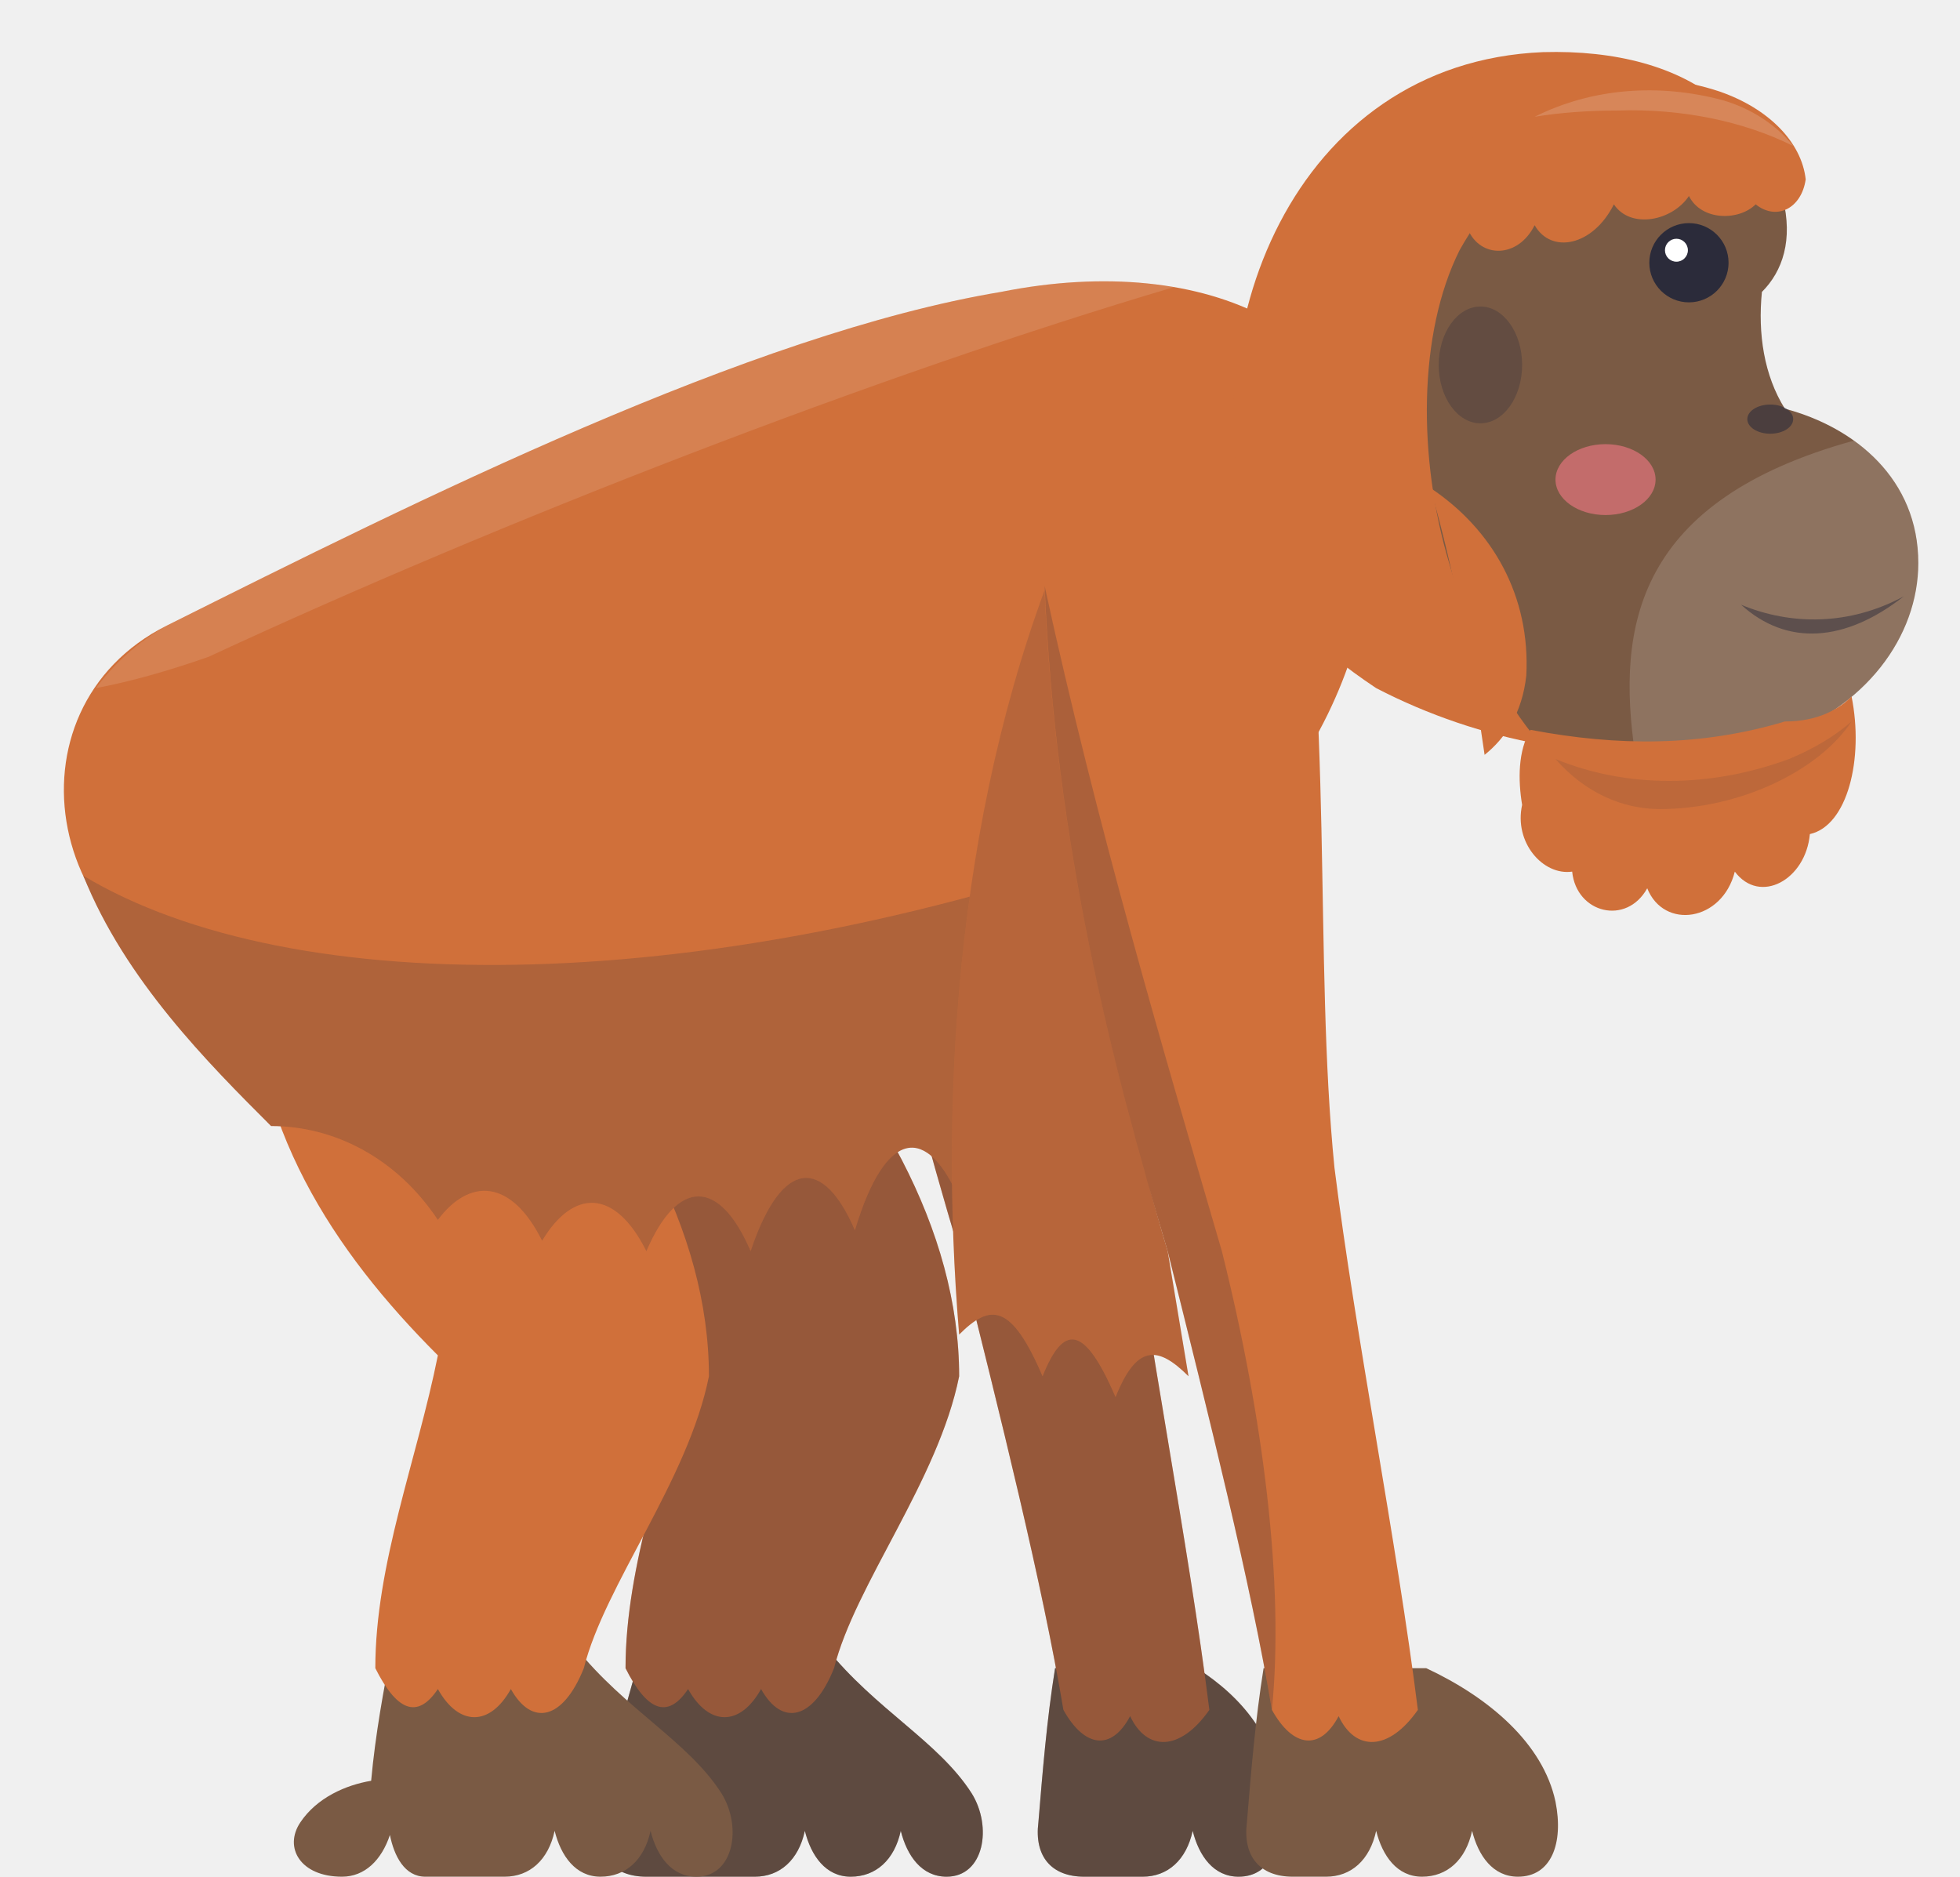
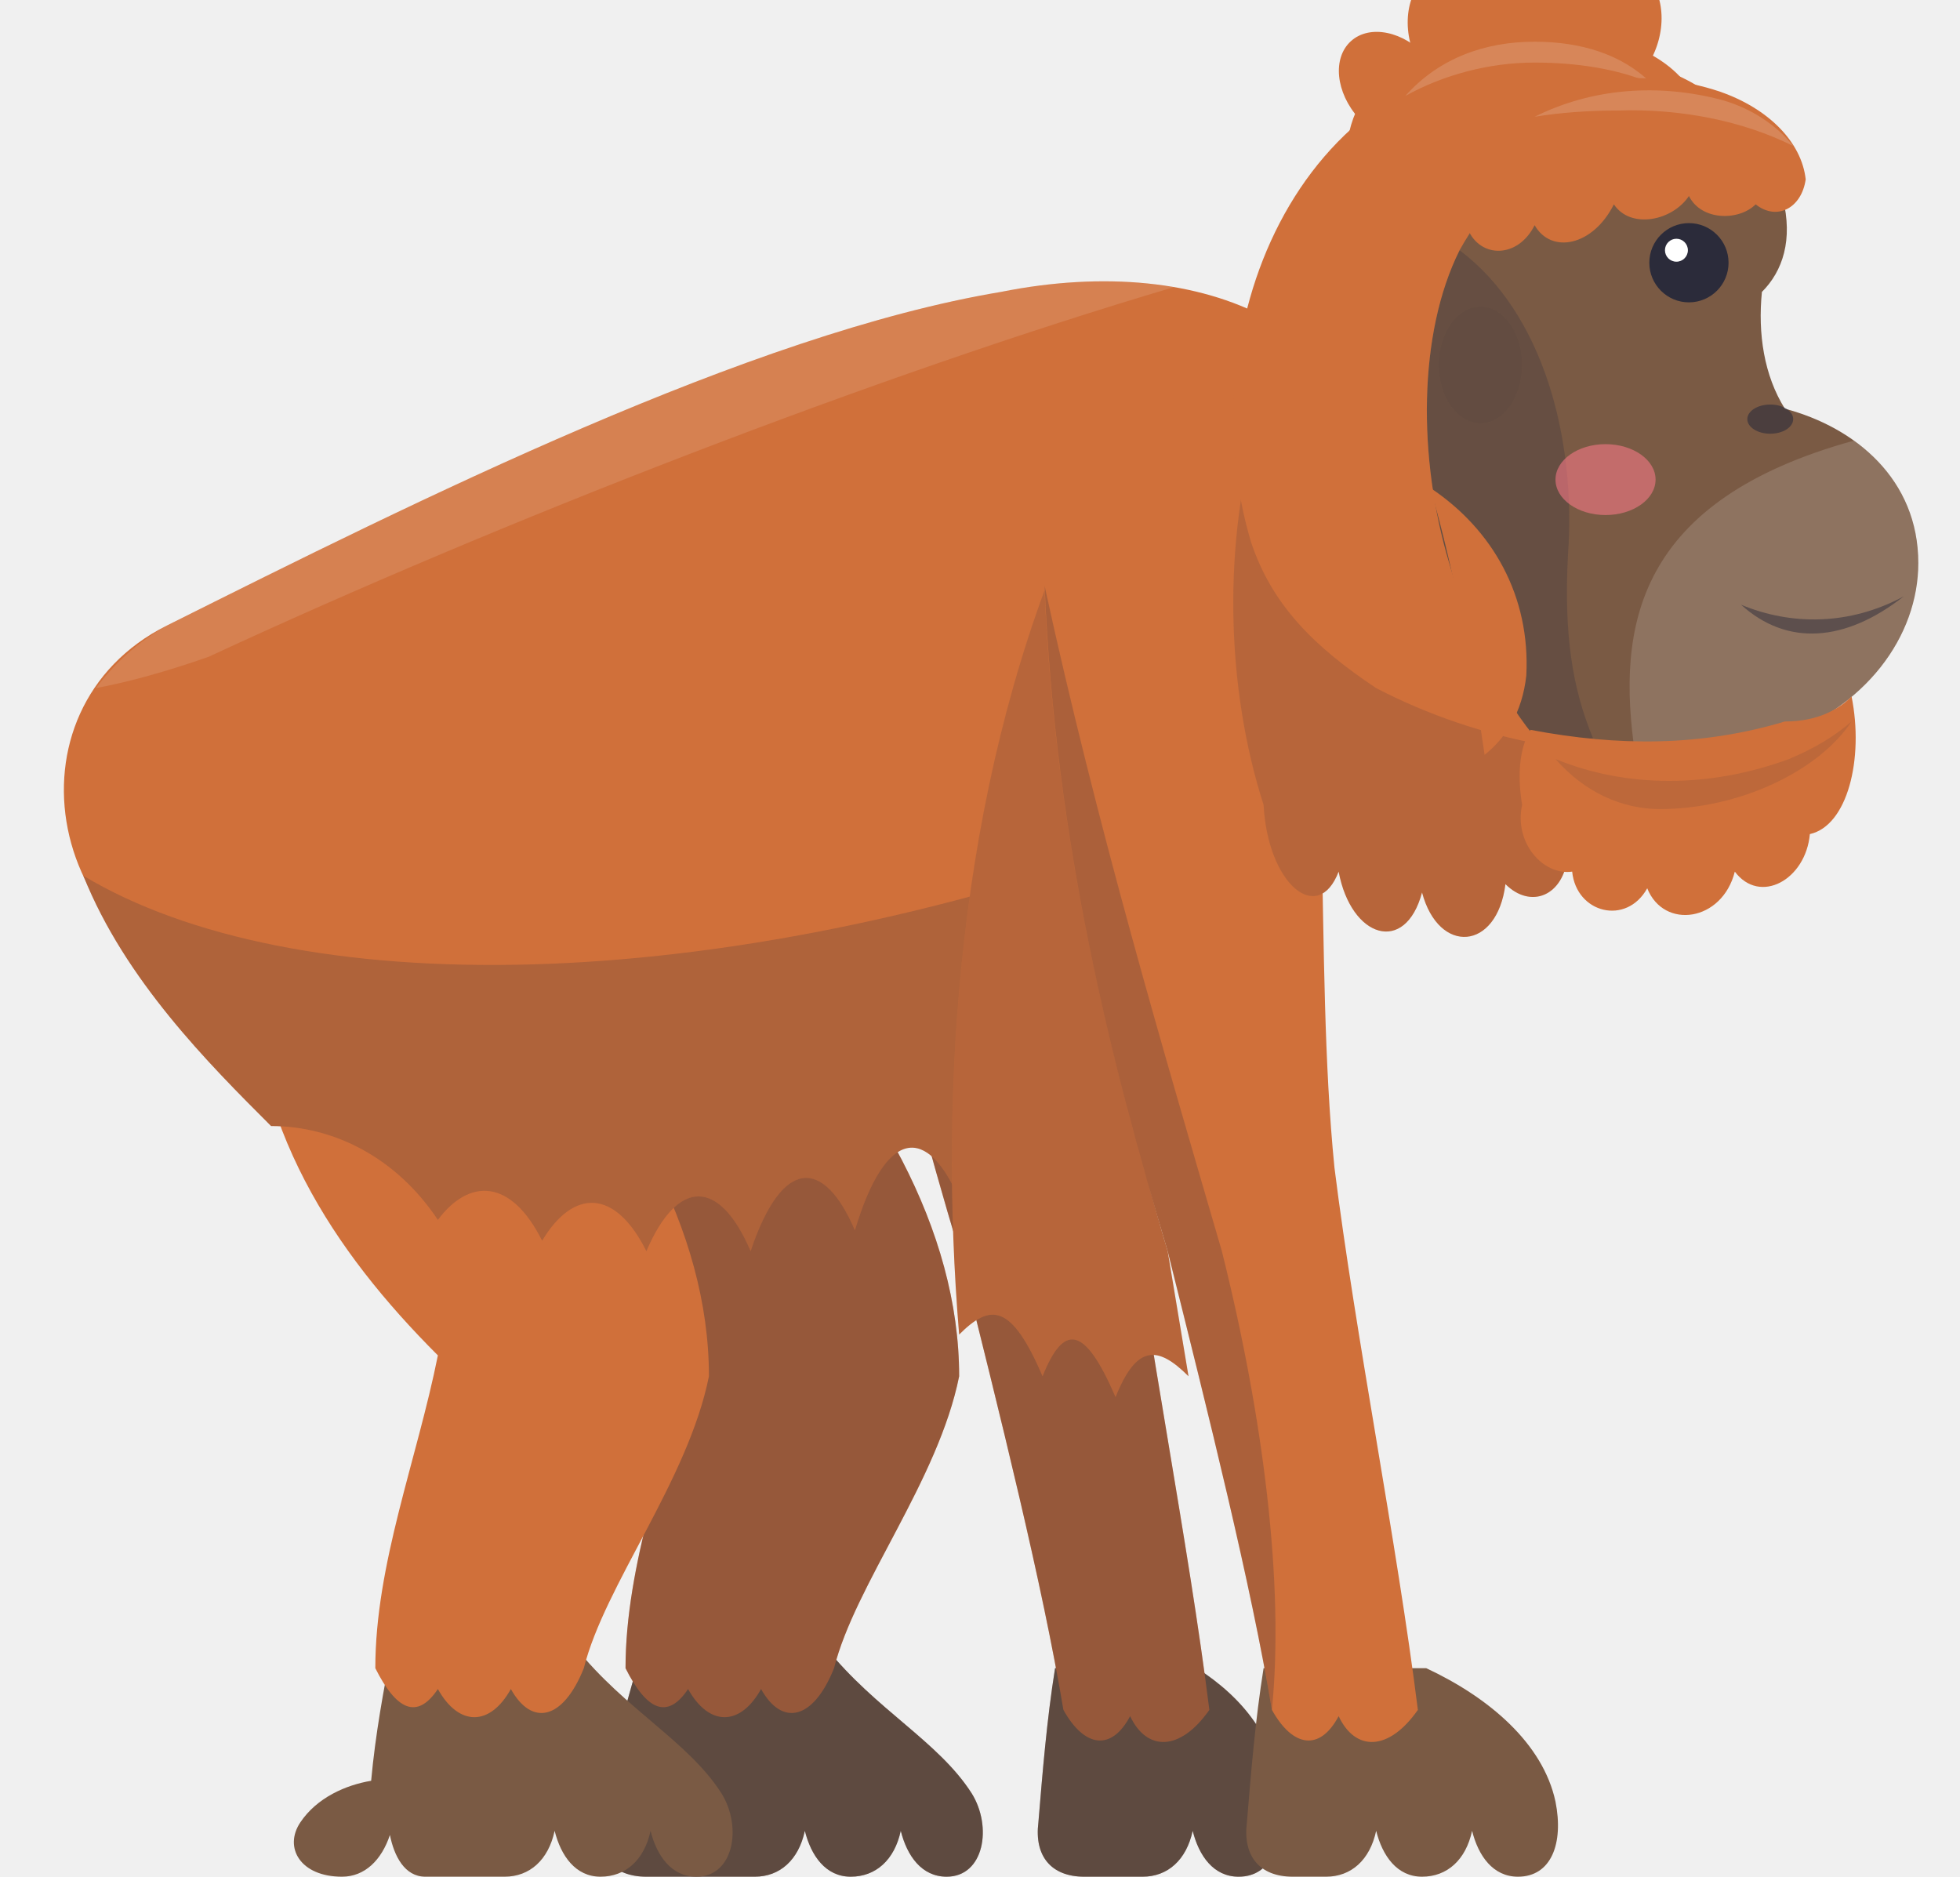
<svg xmlns="http://www.w3.org/2000/svg" viewBox="14 10 94 90">
  <g transform="translate(-10 0)">
    <path d="M74.6 90L81.4 90C83.6 91.4 85.2 93.4 85.4 96C85.6 98.4 85 100 83.4 100C82.2 100 81.5 99 81.2 97.8C80.9 99.2 80 100 78.8 100L76 100C74.4 100 73.6 99 73.8 97.4C74 95 74.2 92.5 74.6 90Z" fill="#7a5a44" />
    <path d="M64 34c0 14 3 26 6 36c2 8 4 16 5 22c1 1.8 2.3 2 3.2.3c.8 1.7 2.4 1.7 3.8-.3c-1-8-3-18-4-26c-1-10 0-22-2-34z" fill="#d0703a" />
    <g fill="#2b2b3a" opacity="0.35">
      <path d="M64 34c0 14 3 26 6 36c2 8 4 16 5 22c1 1.8 2.3 2 3.2.3c.8 1.7 2.4 1.7 3.8-.3c-1-8-3-18-4-26c-1-10 0-22-2-34z" />
      <path d="M74.6 90L81.4 90C83.6 91.4 85.2 93.4 85.4 96C85.6 98.4 85 100 83.4 100C82.2 100 81.5 99 81.2 97.8C80.9 99.2 80 100 78.8 100L76 100C74.4 100 73.6 99 73.8 97.4C74 95 74.2 92.5 74.6 90Z" />
    </g>
  </g>
  <g transform="translate(12 0)">
    <path d="M32.8 89L41.6 89C44 92 47 93.5 48.6 96C49.6 97.6 49.2 100 47.4 100C46.2 100 45.5 99 45.2 97.8C44.9 99.2 44 100 42.8 100C41.6 100 40.9 99 40.6 97.8C40.3 99.2 39.4 100 38.2 100L33 100C31.4 100 30.6 99 30.8 97.6C31 95 32 92 32.8 89Z" fill="#7a5a44" />
    <path d="M26 56c0 8 4 14 9 19c-1 5-3 10-3 15c1 2 2 2.5 3 1c1 1.8 2.5 1.8 3.5 0c1 1.8 2.5 1.5 3.5-1c1-4 5-9 6-14c0-7-4-14-10-20z" fill="#d0703a" />
    <g fill="#2b2b3a" opacity="0.35">
      <path d="M26 56c0 8 4 14 9 19c-1 5-3 10-3 15c1 2 2 2.5 3 1c1 1.8 2.5 1.8 3.5 0c1 1.8 2.5 1.5 3.5-1c1-4 5-9 6-14c0-7-4-14-10-20z" />
      <path d="M32.8 89L41.6 89C44 92 47 93.5 48.6 96C49.6 97.6 49.2 100 47.4 100C46.2 100 45.5 99 45.2 97.8C44.9 99.2 44 100 42.8 100C41.6 100 40.9 99 40.6 97.8C40.3 99.2 39.4 100 38.2 100L33 100C31.4 100 30.6 99 30.8 97.6C31 95 32 92 32.8 89Z" />
    </g>
  </g>
  <path d="M26 58c-10-2-12-14-4-18c12-6 28-14 40-16c10-2 18 2 18 10c0 10-6 18-14 21c-10 4-22 6-30 6c-4 0-7-1-10-3z" fill="#d0703a" />
  <path d="M18.6 43c.9-1.2 2-2.2 3.4-3c12-6 28-14 40-16c3-.6 5.82-.66 8.3-.23c-14.3 4.23-32.3 11.23-46.3 17.73c-2 .7-3.8 1.2-5.4 1.5z" fill="#ffffff" opacity="0.12" />
  <path d="M32.8 89L41.6 89C44 92 47 93.5 48.6 96C49.6 97.6 49.2 100 47.4 100C46.2 100 45.5 99 45.2 97.8C44.9 99.2 44 100 42.8 100C41.6 100 40.9 99 40.6 97.8C40.3 99.2 39.4 100 38.2 100L34.4 100C33.4 100 32.9 99 32.7 98C32.3 99.2 31.5 100 30.4 100C28.4 100 27.6 98.6 28.4 97.4C29.2 96.2 30.6 95.6 31.8 95.4C32 93.2 32.4 91 32.8 89Z" fill="#7a5a44" />
  <path d="M26 56c0 8 4 14 9 19c-1 5-3 10-3 15c1 2 2 2.5 3 1c1 1.8 2.5 1.8 3.5 0c1 1.8 2.5 1.5 3.5-1c1-4 5-9 6-14c0-7-4-14-10-20z" fill="#d0703a" />
  <path d="M18 52c10 6 30 6 52-2c-1 6-3 12-5 16c-1.5-3-3.5-3-5 1.5c-1.5-3.5-3.5-3.5-5 1.5c-1.5-3.5-3.5-3.5-5 1c-1.5-3.5-3.5-3.5-5 0c-1.5-3-3.5-3-5-.5c-1.5-3-3.5-3-5-1c-2-3-5-4.5-8-4.5c-3-3-7-7-9-12z" fill="#d0703a" />
  <path d="M18 52c10 6 30 6 52-2c-1 6-3 12-5 16c-1.5-3-3.5-3-5 1.5c-1.5-3.5-3.5-3.5-5 1.5c-1.5-3.5-3.5-3.5-5 1c-1.5-3.5-3.5-3.5-5 0c-1.5-3-3.5-3-5-.5c-1.5-3-3.5-3-5-1c-2-3-5-4.5-8-4.5c-3-3-7-7-9-12z" fill="#2b2b3a" opacity="0.2" />
  <path d="M65 36c-5 12-6 26-5 38c1.5-1.5 2.5-1.5 4 2c1-2.5 2-2.5 3.5 1c1-2.5 2-2.5 3.5-1l-1-6c-3-10-5-22-3-34z" fill="#d0703a" />
  <path d="M65 36c-5 12-6 26-5 38c1.5-1.5 2.5-1.5 4 2c1-2.5 2-2.5 3.5 1c1-2.5 2-2.5 3.5-1l-1-6c-3-10-5-22-3-34z" fill="#2b2b3a" opacity="0.15" />
  <path d="M74.6 90L82.4 90C85.4 91.4 88 93.6 88.6 96.4C89 98.4 88.4 100 86.8 100C85.6 100 84.9 99 84.6 97.8C84.3 99.2 83.4 100 82.2 100C81 100 80.3 99 80 97.8C79.7 99.2 78.8 100 77.6 100L76 100C74.4 100 73.6 99 73.8 97.4C74 95 74.2 92.5 74.6 90Z" fill="#7a5a44" />
  <path d="M64 34c0 14 3 26 6 36c2 8 4 16 5 22c1 1.8 2.3 2 3.2.3c.8 1.7 2.4 1.7 3.8-.3c-1-8-3-18-4-26c-1-10 0-22-2-34z" fill="#d0703a" />
  <path d="M64.1 38.1C64.6 50.4 67.3 61 70 70C72 78 74 86 75 92C75.6 86 74.6 78 72.6 70C69.8 60.4 66.6 49.6 64.1 38.1Z" fill="#2b2b3a" opacity="0.22" />
  <g class="part-head" style="transform-box: fill-box; transform-origin: 15% 85%">
+     <path d="M74.4 30C72.6 36 72.8 43 74.6 48.6C74.8 52.4 77.2 54.4 78.2 51.8C78.8 55 81.4 55.8 82.2 52.8C83 55.8 85.8 55.6 86.2 52.4C87.4 53.6 89 53 89.2 51L88 44L80 41Z" fill="#d0703a" />
+     <path d="M74.4 30C72.6 36 72.8 43 74.6 48.6C74.8 52.4 77.2 54.4 78.2 51.8C78.8 55 81.4 55.8 82.2 52.8C83 55.8 85.8 55.6 86.2 52.4C87.4 53.6 89 53 89.2 51L88 44L80 41Z" fill="#2b2b3a" opacity="0.15" />
    <path d="M96.5 14.9C98 16 99.1 17.6 99.5 19.5c.5 2 0 3.5-1 4.5c-.2 2 .1 4 1.1 5.6c3.4.9 6.4 3.4 6.4 7.4c0 3.5-2.5 7-7 8.5C95.5 46.4 91.7 46.4 87.9 45.7C85 43.5 83 40.5 82.2 37C80.6 32 80.6 26 82.8 21.6C85.4 17 90.5 14.4 96.5 14.9Z" fill="#7a5a44" />
+     <path d="M84 22C88 25 89.6 31 89.2 36.6C89 40.4 89.4 43 90.4 45.4L87.9 45.7C86 43.5 84.5 40.5 83.5 37C82 32 82 26 84 22Z" fill="#2b2b3a" opacity="0.25" />
    <path d="M74 36C71 26 76 13 88 12.5C91.5 12.4 94.5 13.2 96.5 14.9C91 15 86.5 17.5 84 22C82 26 82 32 83.5 37C84.5 40.5 86 43.5 87.9 45.7C85.2 45.2 82.5 44.3 80 43C77 41 75 39 74 36Z" fill="#d0703a" />
+     <g fill="#d0703a">
+       <ellipse cx="80.8" cy="14.2" rx="2.2" ry="3" transform="rotate(-42 80.8 14.2)" />
+       <ellipse cx="84" cy="11.6" rx="2.4" ry="3.2" transform="rotate(-18 84 11.6)" />
+       <ellipse cx="87.6" cy="10.6" rx="2.3" ry="3" />
+       <ellipse cx="91.2" cy="11.4" rx="2.4" ry="3.2" transform="rotate(18 91.2 11.4)" />
+       <path d="M78.6 17C79 13.2 82.8 11.4 87.6 11.4C91.6 11.4 94.6 12.8 95.4 15Z" />
+     </g>
+     <path d="M81.4 14.6C83 12.8 85.2 12 87.6 12C89.8 12 91.8 12.6 93.2 14C91.6 13.3 89.6 13 87.6 13C85.4 13 83.2 13.6 81.4 14.6Z" fill="#ffffff" opacity="0.16" />
    <ellipse cx="85" cy="27.5" rx="2" ry="2.8" fill="#7a5a44" />
    <ellipse cx="85" cy="27.5" rx="2" ry="2.8" fill="#2b2b3a" opacity="0.3" />
    <path d="M102.91 31.13c1.82 1.3 3.09 3.27 3.09 5.87c0 3.5-2.5 7-7 8.5c-2.1.52-4.32.74-6.58.68c-.92-6.18.08-12.18 10.49-15.05z" fill="#ffffff" opacity="0.15" />
    <path d="M82.6 33.4C85.6 35.4 87.4 38.6 87.2 42.4C87 44.2 86.2 45.4 85.2 46.2C84.6 42 83.8 37.6 82.6 33.4Z" fill="#d0703a" />
    <path d="M87.4 45C91.6 45.8 95.6 45.8 99.6 44.6C101.2 44.6 102.2 44 102.8 43.4C103.4 46.4 102.6 49.6 100.8 50C100.6 52.2 98.4 53.4 97.2 51.8C96.6 54.2 93.8 54.6 93 52.6C92 54.4 89.6 53.8 89.4 51.8C88 52 86.6 50.4 87 48.6C86.8 47.4 86.8 46 87.4 45Z" fill="#d0703a" />
    <path d="M88.6 46.4C92 47.8 96 47.8 99.8 46.4C101 45.9 102 45.3 102.8 44.6C101.2 47 97.4 48.8 93.6 48.8C91.8 48.8 90 48 88.6 46.4Z" fill="#2b2b3a" opacity="0.12" />
    <path d="M85 16C88 13.6 93 13.2 96.5 14.4C98.8 15.2 100.4 16.8 100.6 18.6C100.4 20 99.2 20.6 98.2 19.8C97.4 20.6 95.6 20.6 95 19.4C94.2 20.6 92.2 21 91.4 19.8C90.4 21.8 88.4 22.2 87.6 20.8C86.8 22.4 85 22.4 84.4 21C83.8 19.4 84 17.4 85 16Z" fill="#d0703a" />
    <path d="M87.6 15.6C90.4 14.2 93.6 14 96.6 14.8C98 15.2 99.2 16 100 17C97.6 15.8 94.6 15.2 91.6 15.3C90.2 15.3 88.8 15.4 87.6 15.6Z" fill="#ffffff" opacity="0.16" />
    <circle cx="95" cy="22.6" r="1.9" fill="#2b2b3a" />
    <circle cx="94.4" cy="22" r="0.55" fill="#ffffff" />
    <ellipse cx="98.9" cy="30.1" rx="1.1" ry="0.7" fill="#2b2b3a" opacity="0.6" />
    <ellipse cx="91" cy="33" rx="2.4" ry="1.7" fill="#ff7a8a" opacity="0.55" />
    <path d="M97.5 39c2.4 1 5.2 1 7.8-.4c-2.8 2.2-5.6 2.4-7.8.4z" fill="#2b2b3a" opacity="0.5" />
  </g>
</svg>
